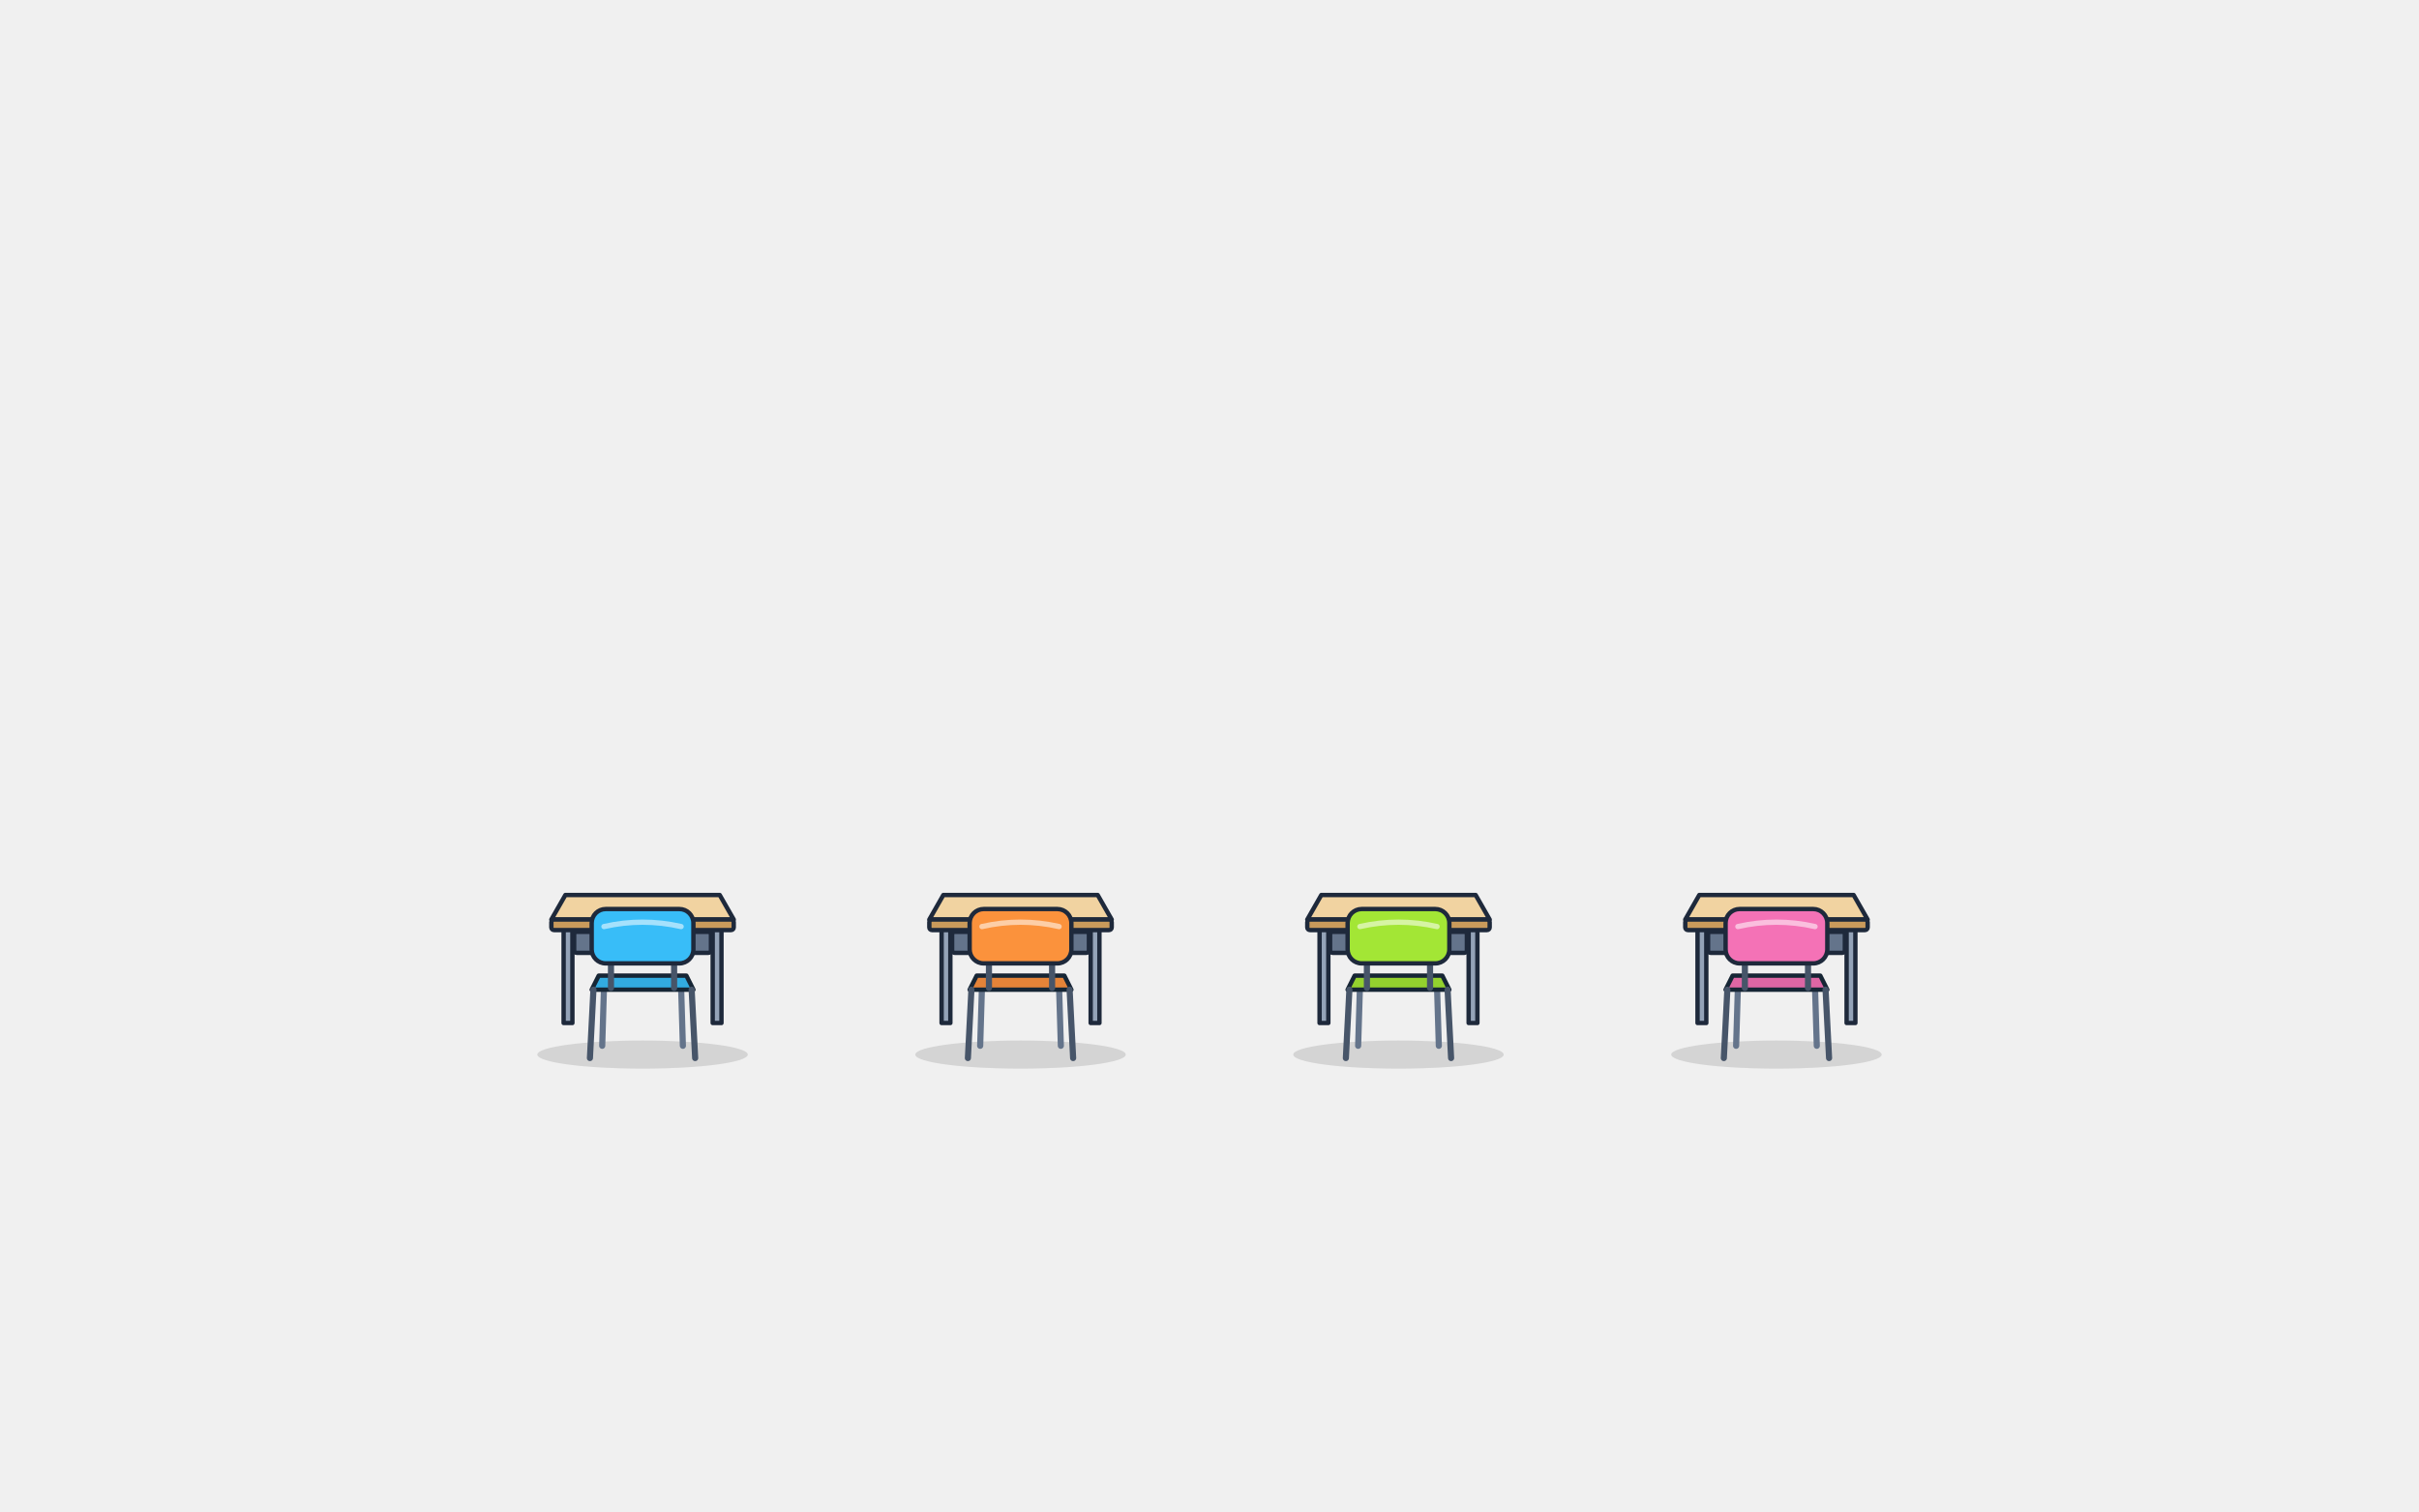
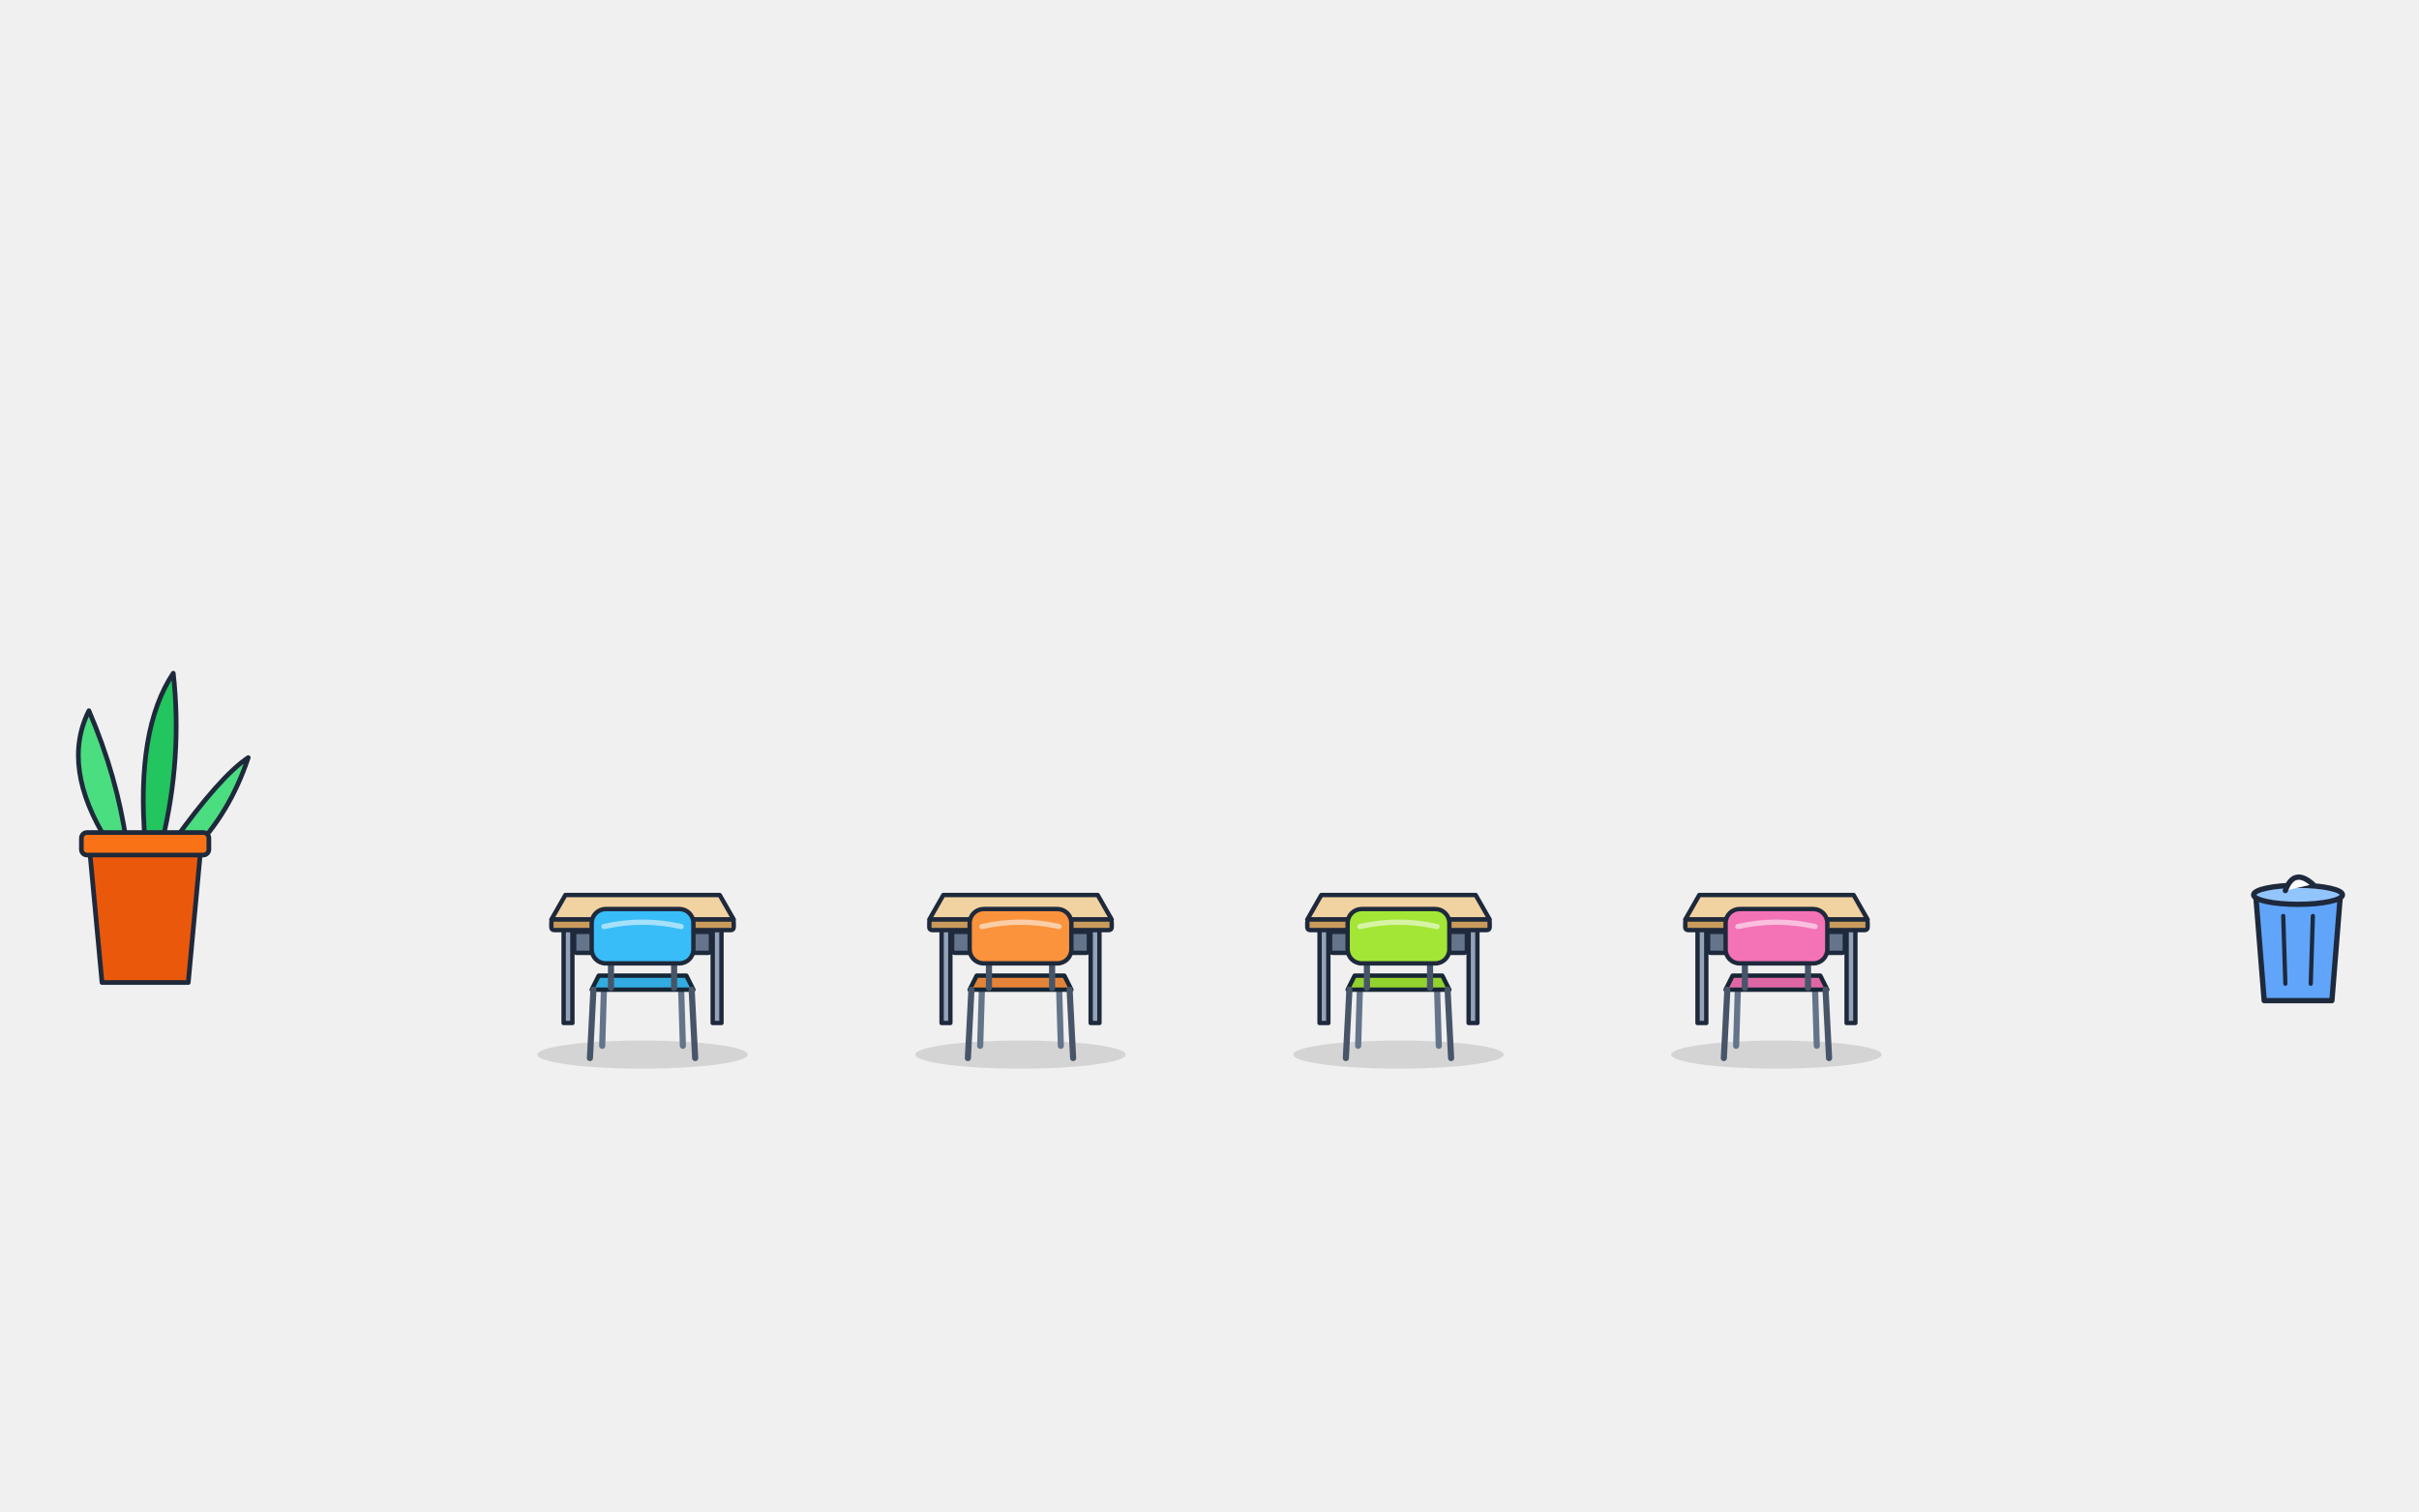
<svg xmlns="http://www.w3.org/2000/svg" viewBox="0 0 1600 1000" width="1600" height="1000">
  <g stroke="#1e293b" stroke-width="5" stroke-linejoin="round" stroke-linecap="round">
+     <g transform="translate(96.0 650.0) scale(0.620)">
+       <path d="M-40 -150 Q-90 -230 -60 -290 Q-30 -220 -20 -150 Z" fill="#4ade80" />
+       <path d="M0 -150 Q-10 -270 30 -330 Q40 -240 18 -150 Z" fill="#22c55e" />
+       <path d="M30 -150 Q80 -220 110 -240 Q90 -180 50 -140 Z" fill="#4ade80" />
+       <path d="M-60 -150 L60 -150 L46 0 L-46 0 Z" fill="#ea580c" />
+       <rect x="-68" y="-160" width="136" height="24" rx="6" fill="#f97316" />
+     </g>
+     <g transform="translate(1520.0 662.0) scale(0.700)">
+       <path d="M-40 -100 L40 -100 L32 0 L-32 0 Z" fill="#60a5fa" />
+       <line x1="-14" y1="-80" x2="-12" y2="-16" stroke-width="4" />
+       <line x1="14" y1="-80" x2="12" y2="-16" stroke-width="4" />
+       <ellipse cx="0" cy="-100" rx="42" ry="9" fill="#93c5fd" />
+       <path d="M-12 -104 Q-4 -126 14 -110" fill="#fff" />
+     </g>
    <ellipse cx="425.0" cy="697.7" rx="69.6" ry="9.3" fill="#000" fill-opacity="0.12" stroke="none" />
    <g transform="translate(425.0 676.8) scale(0.580)">
      <rect x="-90" y="-112" width="10" height="112" fill="#94a3b8" />
      <rect x="80" y="-112" width="10" height="112" fill="#94a3b8" />
      <rect x="-74" y="-128" width="8" height="40" fill="#94a3b8" />
      <rect x="66" y="-128" width="8" height="40" fill="#94a3b8" />
      <rect x="-78" y="-104" width="156" height="24" rx="3" fill="#64748b" />
      <polygon points="-104,-118 104,-118 88,-146 -88,-146" fill="#f1d3a1" />
      <rect x="-104" y="-118" width="208" height="12" rx="3" fill="#c99a5b" />
    </g>
    <g transform="translate(425.0 700.0) scale(0.580)">
      <line x1="-44" y1="-80" x2="-46" y2="-14" stroke-width="7" stroke="#64748b" />
      <line x1="44" y1="-80" x2="46" y2="-14" stroke-width="7" stroke="#64748b" />
      <polygon points="-58,-78 58,-78 50,-94 -50,-94" fill="#38bdf8" style="filter:brightness(0.8)" />
      <line x1="-56" y1="-78" x2="-60" y2="0" stroke-width="7" stroke="#475569" />
      <line x1="56" y1="-78" x2="60" y2="0" stroke-width="7" stroke="#475569" />
      <line x1="-36" y1="-112" x2="-36" y2="-80" stroke-width="7" stroke="#475569" />
      <line x1="36" y1="-112" x2="36" y2="-80" stroke-width="7" stroke="#475569" />
      <rect x="-58" y="-170" width="116" height="62" rx="16" fill="#38bdf8" />
      <path d="M-44 -150 Q0 -160 44 -150" fill="none" stroke="#fff" stroke-opacity="0.55" stroke-width="6" />
    </g>
    <ellipse cx="675.0" cy="697.7" rx="69.6" ry="9.3" fill="#000" fill-opacity="0.12" stroke="none" />
    <g transform="translate(675.0 676.8) scale(0.580)">
      <rect x="-90" y="-112" width="10" height="112" fill="#94a3b8" />
      <rect x="80" y="-112" width="10" height="112" fill="#94a3b8" />
      <rect x="-74" y="-128" width="8" height="40" fill="#94a3b8" />
      <rect x="66" y="-128" width="8" height="40" fill="#94a3b8" />
      <rect x="-78" y="-104" width="156" height="24" rx="3" fill="#64748b" />
      <polygon points="-104,-118 104,-118 88,-146 -88,-146" fill="#f1d3a1" />
      <rect x="-104" y="-118" width="208" height="12" rx="3" fill="#c99a5b" />
    </g>
    <g transform="translate(675.0 700.0) scale(0.580)">
      <line x1="-44" y1="-80" x2="-46" y2="-14" stroke-width="7" stroke="#64748b" />
      <line x1="44" y1="-80" x2="46" y2="-14" stroke-width="7" stroke="#64748b" />
      <polygon points="-58,-78 58,-78 50,-94 -50,-94" fill="#fb923c" style="filter:brightness(0.8)" />
      <line x1="-56" y1="-78" x2="-60" y2="0" stroke-width="7" stroke="#475569" />
      <line x1="56" y1="-78" x2="60" y2="0" stroke-width="7" stroke="#475569" />
      <line x1="-36" y1="-112" x2="-36" y2="-80" stroke-width="7" stroke="#475569" />
      <line x1="36" y1="-112" x2="36" y2="-80" stroke-width="7" stroke="#475569" />
      <rect x="-58" y="-170" width="116" height="62" rx="16" fill="#fb923c" />
      <path d="M-44 -150 Q0 -160 44 -150" fill="none" stroke="#fff" stroke-opacity="0.55" stroke-width="6" />
    </g>
    <ellipse cx="925.0" cy="697.7" rx="69.6" ry="9.3" fill="#000" fill-opacity="0.12" stroke="none" />
    <g transform="translate(925.0 676.8) scale(0.580)">
      <rect x="-90" y="-112" width="10" height="112" fill="#94a3b8" />
      <rect x="80" y="-112" width="10" height="112" fill="#94a3b8" />
      <rect x="-74" y="-128" width="8" height="40" fill="#94a3b8" />
      <rect x="66" y="-128" width="8" height="40" fill="#94a3b8" />
      <rect x="-78" y="-104" width="156" height="24" rx="3" fill="#64748b" />
      <polygon points="-104,-118 104,-118 88,-146 -88,-146" fill="#f1d3a1" />
      <rect x="-104" y="-118" width="208" height="12" rx="3" fill="#c99a5b" />
    </g>
    <g transform="translate(925.0 700.0) scale(0.580)">
      <line x1="-44" y1="-80" x2="-46" y2="-14" stroke-width="7" stroke="#64748b" />
      <line x1="44" y1="-80" x2="46" y2="-14" stroke-width="7" stroke="#64748b" />
      <polygon points="-58,-78 58,-78 50,-94 -50,-94" fill="#a3e635" style="filter:brightness(0.8)" />
      <line x1="-56" y1="-78" x2="-60" y2="0" stroke-width="7" stroke="#475569" />
      <line x1="56" y1="-78" x2="60" y2="0" stroke-width="7" stroke="#475569" />
      <line x1="-36" y1="-112" x2="-36" y2="-80" stroke-width="7" stroke="#475569" />
      <line x1="36" y1="-112" x2="36" y2="-80" stroke-width="7" stroke="#475569" />
      <rect x="-58" y="-170" width="116" height="62" rx="16" fill="#a3e635" />
      <path d="M-44 -150 Q0 -160 44 -150" fill="none" stroke="#fff" stroke-opacity="0.55" stroke-width="6" />
    </g>
    <ellipse cx="1175.0" cy="697.7" rx="69.6" ry="9.3" fill="#000" fill-opacity="0.12" stroke="none" />
    <g transform="translate(1175.0 676.8) scale(0.580)">
      <rect x="-90" y="-112" width="10" height="112" fill="#94a3b8" />
      <rect x="80" y="-112" width="10" height="112" fill="#94a3b8" />
      <rect x="-74" y="-128" width="8" height="40" fill="#94a3b8" />
      <rect x="66" y="-128" width="8" height="40" fill="#94a3b8" />
      <rect x="-78" y="-104" width="156" height="24" rx="3" fill="#64748b" />
      <polygon points="-104,-118 104,-118 88,-146 -88,-146" fill="#f1d3a1" />
      <rect x="-104" y="-118" width="208" height="12" rx="3" fill="#c99a5b" />
    </g>
    <g transform="translate(1175.0 700.0) scale(0.580)">
      <line x1="-44" y1="-80" x2="-46" y2="-14" stroke-width="7" stroke="#64748b" />
      <line x1="44" y1="-80" x2="46" y2="-14" stroke-width="7" stroke="#64748b" />
      <polygon points="-58,-78 58,-78 50,-94 -50,-94" fill="#f472b6" style="filter:brightness(0.8)" />
      <line x1="-56" y1="-78" x2="-60" y2="0" stroke-width="7" stroke="#475569" />
      <line x1="56" y1="-78" x2="60" y2="0" stroke-width="7" stroke="#475569" />
      <line x1="-36" y1="-112" x2="-36" y2="-80" stroke-width="7" stroke="#475569" />
      <line x1="36" y1="-112" x2="36" y2="-80" stroke-width="7" stroke="#475569" />
      <rect x="-58" y="-170" width="116" height="62" rx="16" fill="#f472b6" />
      <path d="M-44 -150 Q0 -160 44 -150" fill="none" stroke="#fff" stroke-opacity="0.55" stroke-width="6" />
    </g>
  </g>
</svg>
